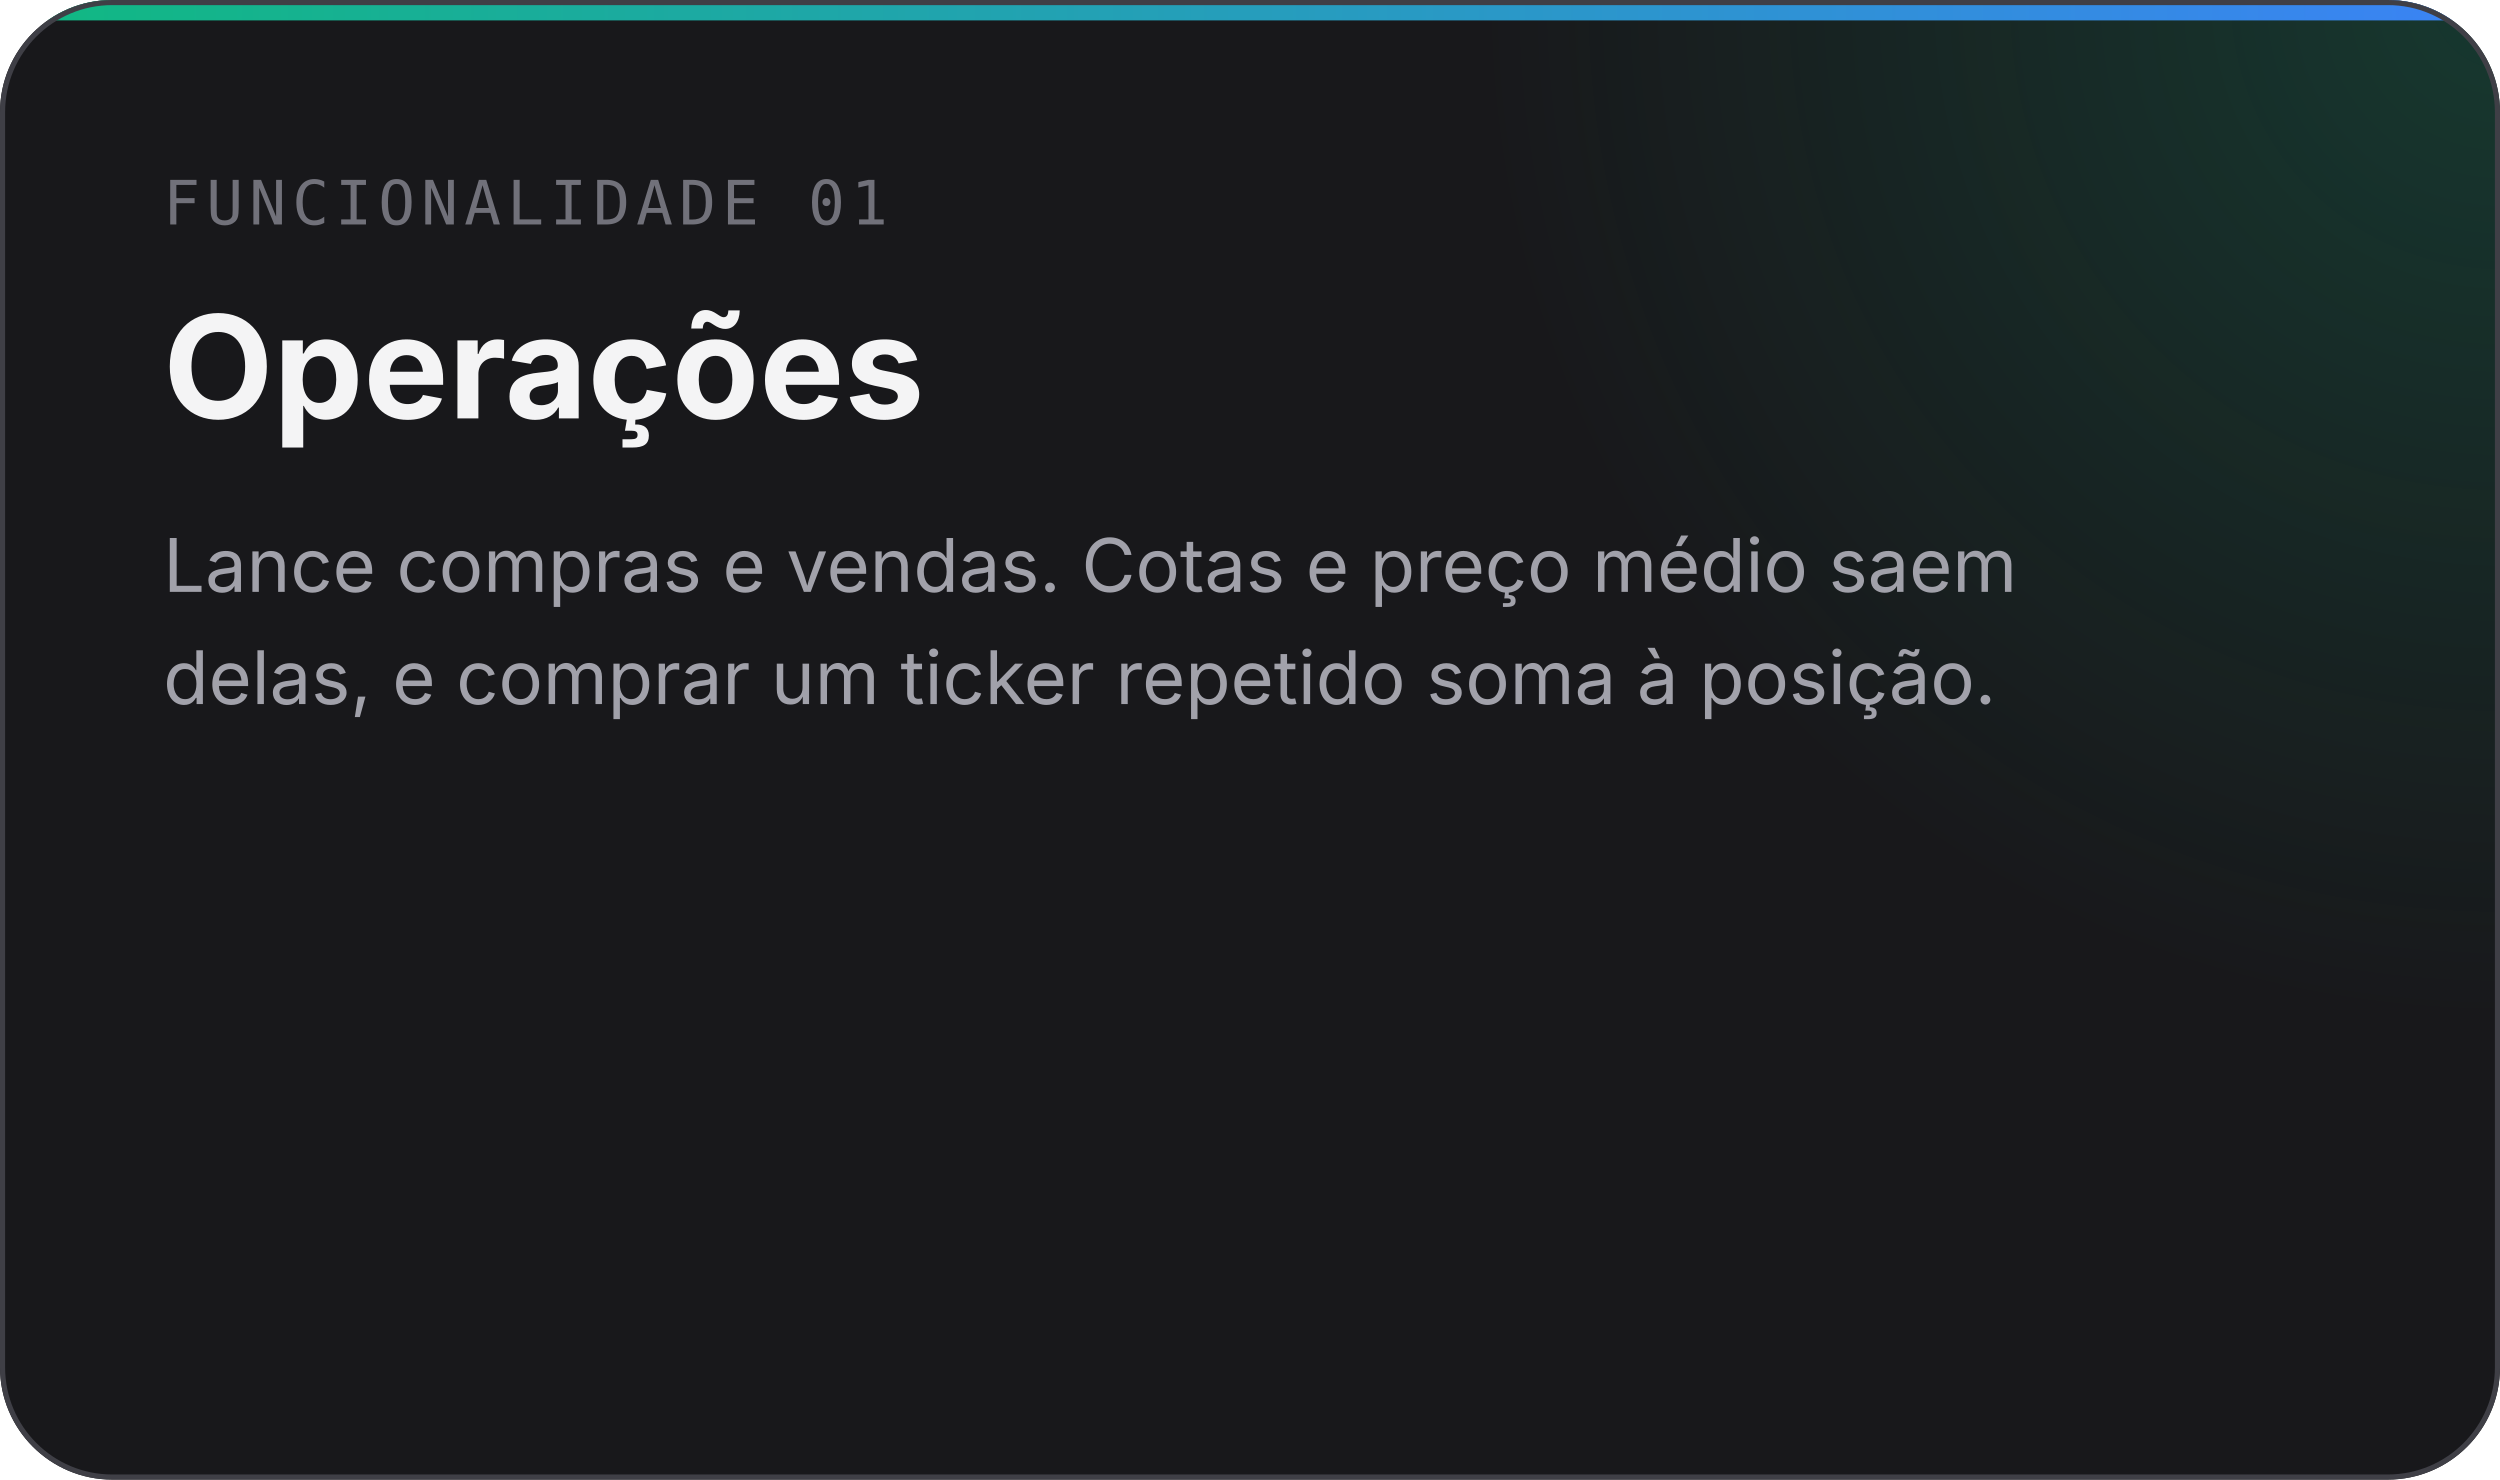
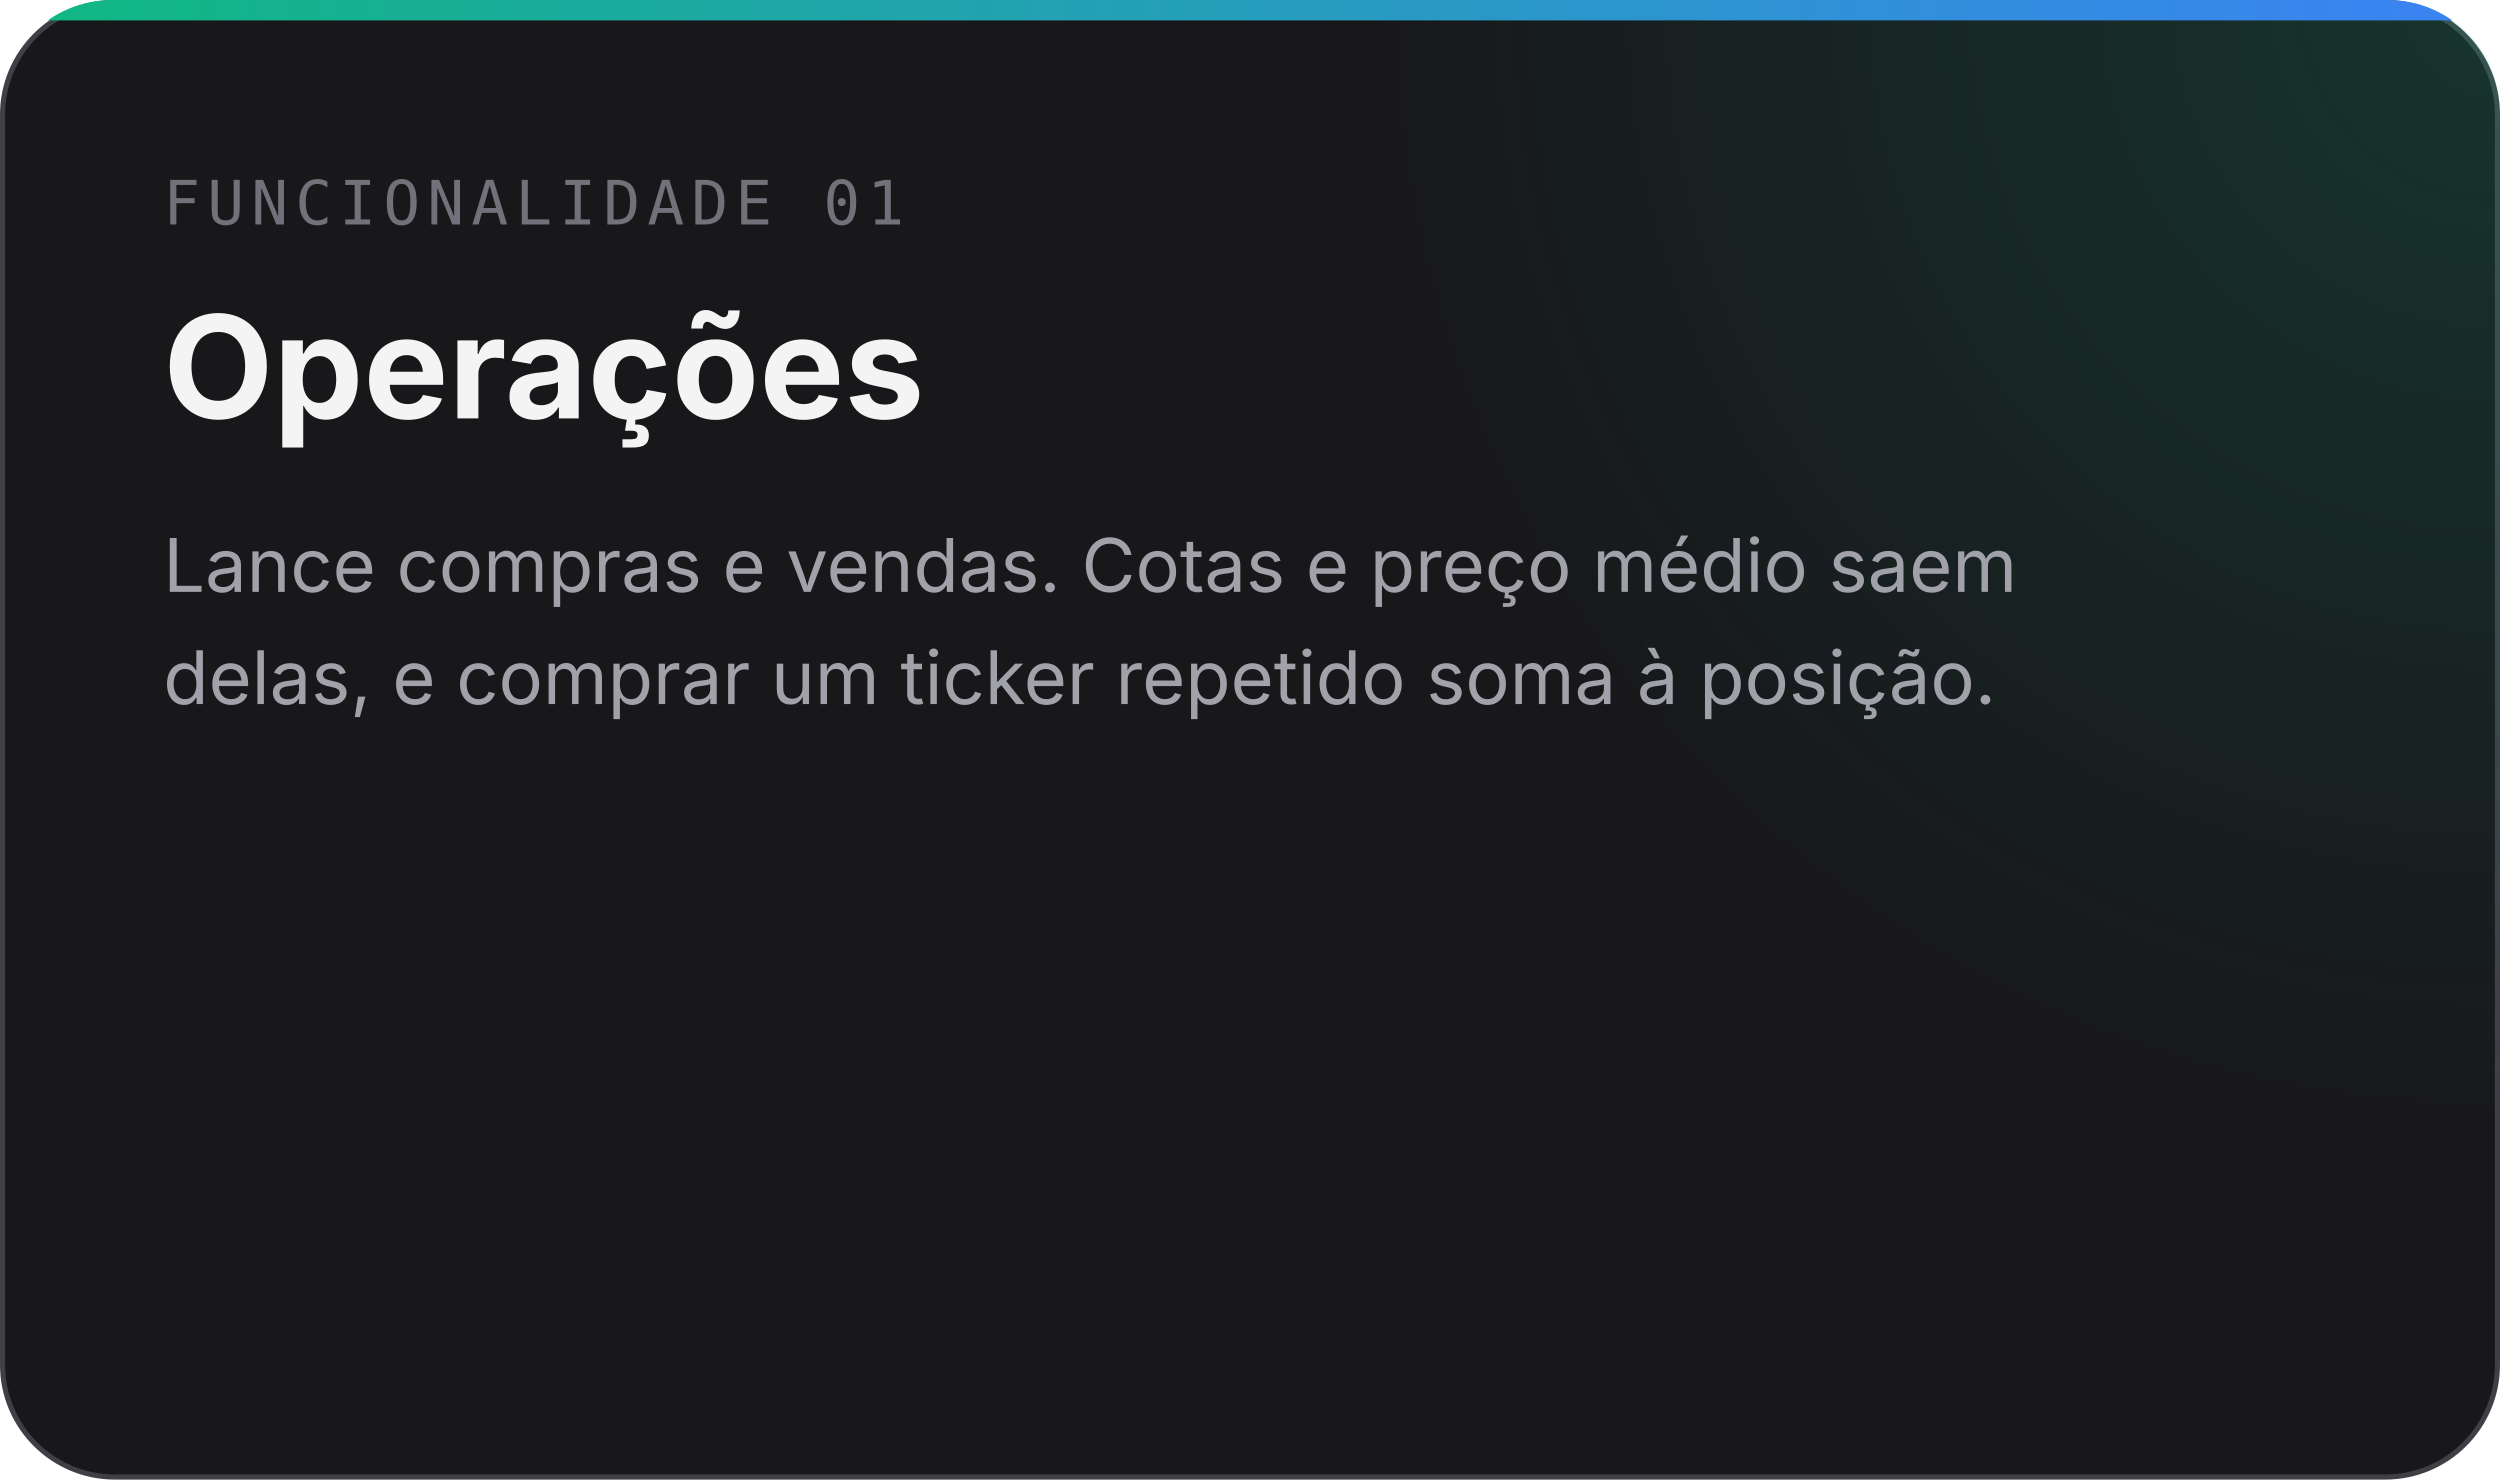
- <svg xmlns="http://www.w3.org/2000/svg" width="490" height="290" viewBox="0 0 490 290" role="img" aria-label="Operações: Lance compras e vendas. Cotas e preço médio saem delas, e comprar um ticker repetido soma à posição.">
+ <svg xmlns="http://www.w3.org/2000/svg" width="490" height="290" viewBox="0 0 490 290" role="img" aria-label="Operações. Lance compras e vendas. Cotas e preço médio saem delas, e comprar um ticker repetido soma à posição.">
  <defs>
-     <radialGradient id="ga">
-       <stop offset="0" stop-color="#10b981" stop-opacity="0.2" />
-       <stop offset="1" stop-color="#10b981" stop-opacity="0" />
-     </radialGradient>
-     <clipPath id="c">
-       <rect width="490" height="290" rx="22" />
-     </clipPath>
    <linearGradient id="g" x1="0" y1="0" x2="1" y2="0">
      <stop offset="0" stop-color="#10b981" />
      <stop offset="1" stop-color="#3b82f6" />
    </linearGradient>
+     <radialGradient id="fc" gradientUnits="userSpaceOnUse" cx="490" cy="0" r="220">
+       <stop offset="0" stop-color="#10b981" stop-opacity="0.18" />
+       <stop offset="1" stop-color="#10b981" stop-opacity="0" />
+     </radialGradient>
+     <clipPath id="fk">
+       <rect width="490" height="290" rx="22" />
+     </clipPath>
  </defs>
-   <g clip-path="url(#c)">
-     <rect width="490" height="290" fill="#18181b" />
-     <circle cx="490" cy="0" r="200" fill="url(#ga)" />
+   <rect x="0.5" y="0.5" width="489" height="289" rx="22" fill="#18181b" stroke="#3f3f46" />
+   <g clip-path="url(#fk)">
+     <rect width="490" height="290" fill="url(#fc)" />
    <rect width="490" height="4" fill="url(#g)" />
  </g>
-   <rect x=".5" y=".5" width="489" height="289" rx="21.5" fill="none" stroke="#3f3f46" />
-   <text x="32" y="44" font-family="ui-monospace,'SFMono-Regular',Menlo,Consolas,monospace" font-size="12" letter-spacing="1.2" fill="#71717a">FUNCIONALIDADE 01</text>
+   <text x="32" y="44" font-family="ui-monospace,'SFMono-Regular',Menlo,Consolas,monospace" font-size="12" letter-spacing="1.4" fill="#71717a">FUNCIONALIDADE 01</text>
  <text x="32" y="82" font-family="Inter,'Segoe UI',-apple-system,Helvetica,Arial,sans-serif" font-size="28" font-weight="700" fill="#f4f4f5">Operações</text>
  <text x="32" y="116" font-family="Inter,'Segoe UI',-apple-system,Helvetica,Arial,sans-serif" font-size="14.5" fill="#a1a1aa">Lance compras e vendas. Cotas e preço médio saem</text>
  <text x="32" y="138" font-family="Inter,'Segoe UI',-apple-system,Helvetica,Arial,sans-serif" font-size="14.5" fill="#a1a1aa">delas, e comprar um ticker repetido soma à posição.</text>
</svg>
